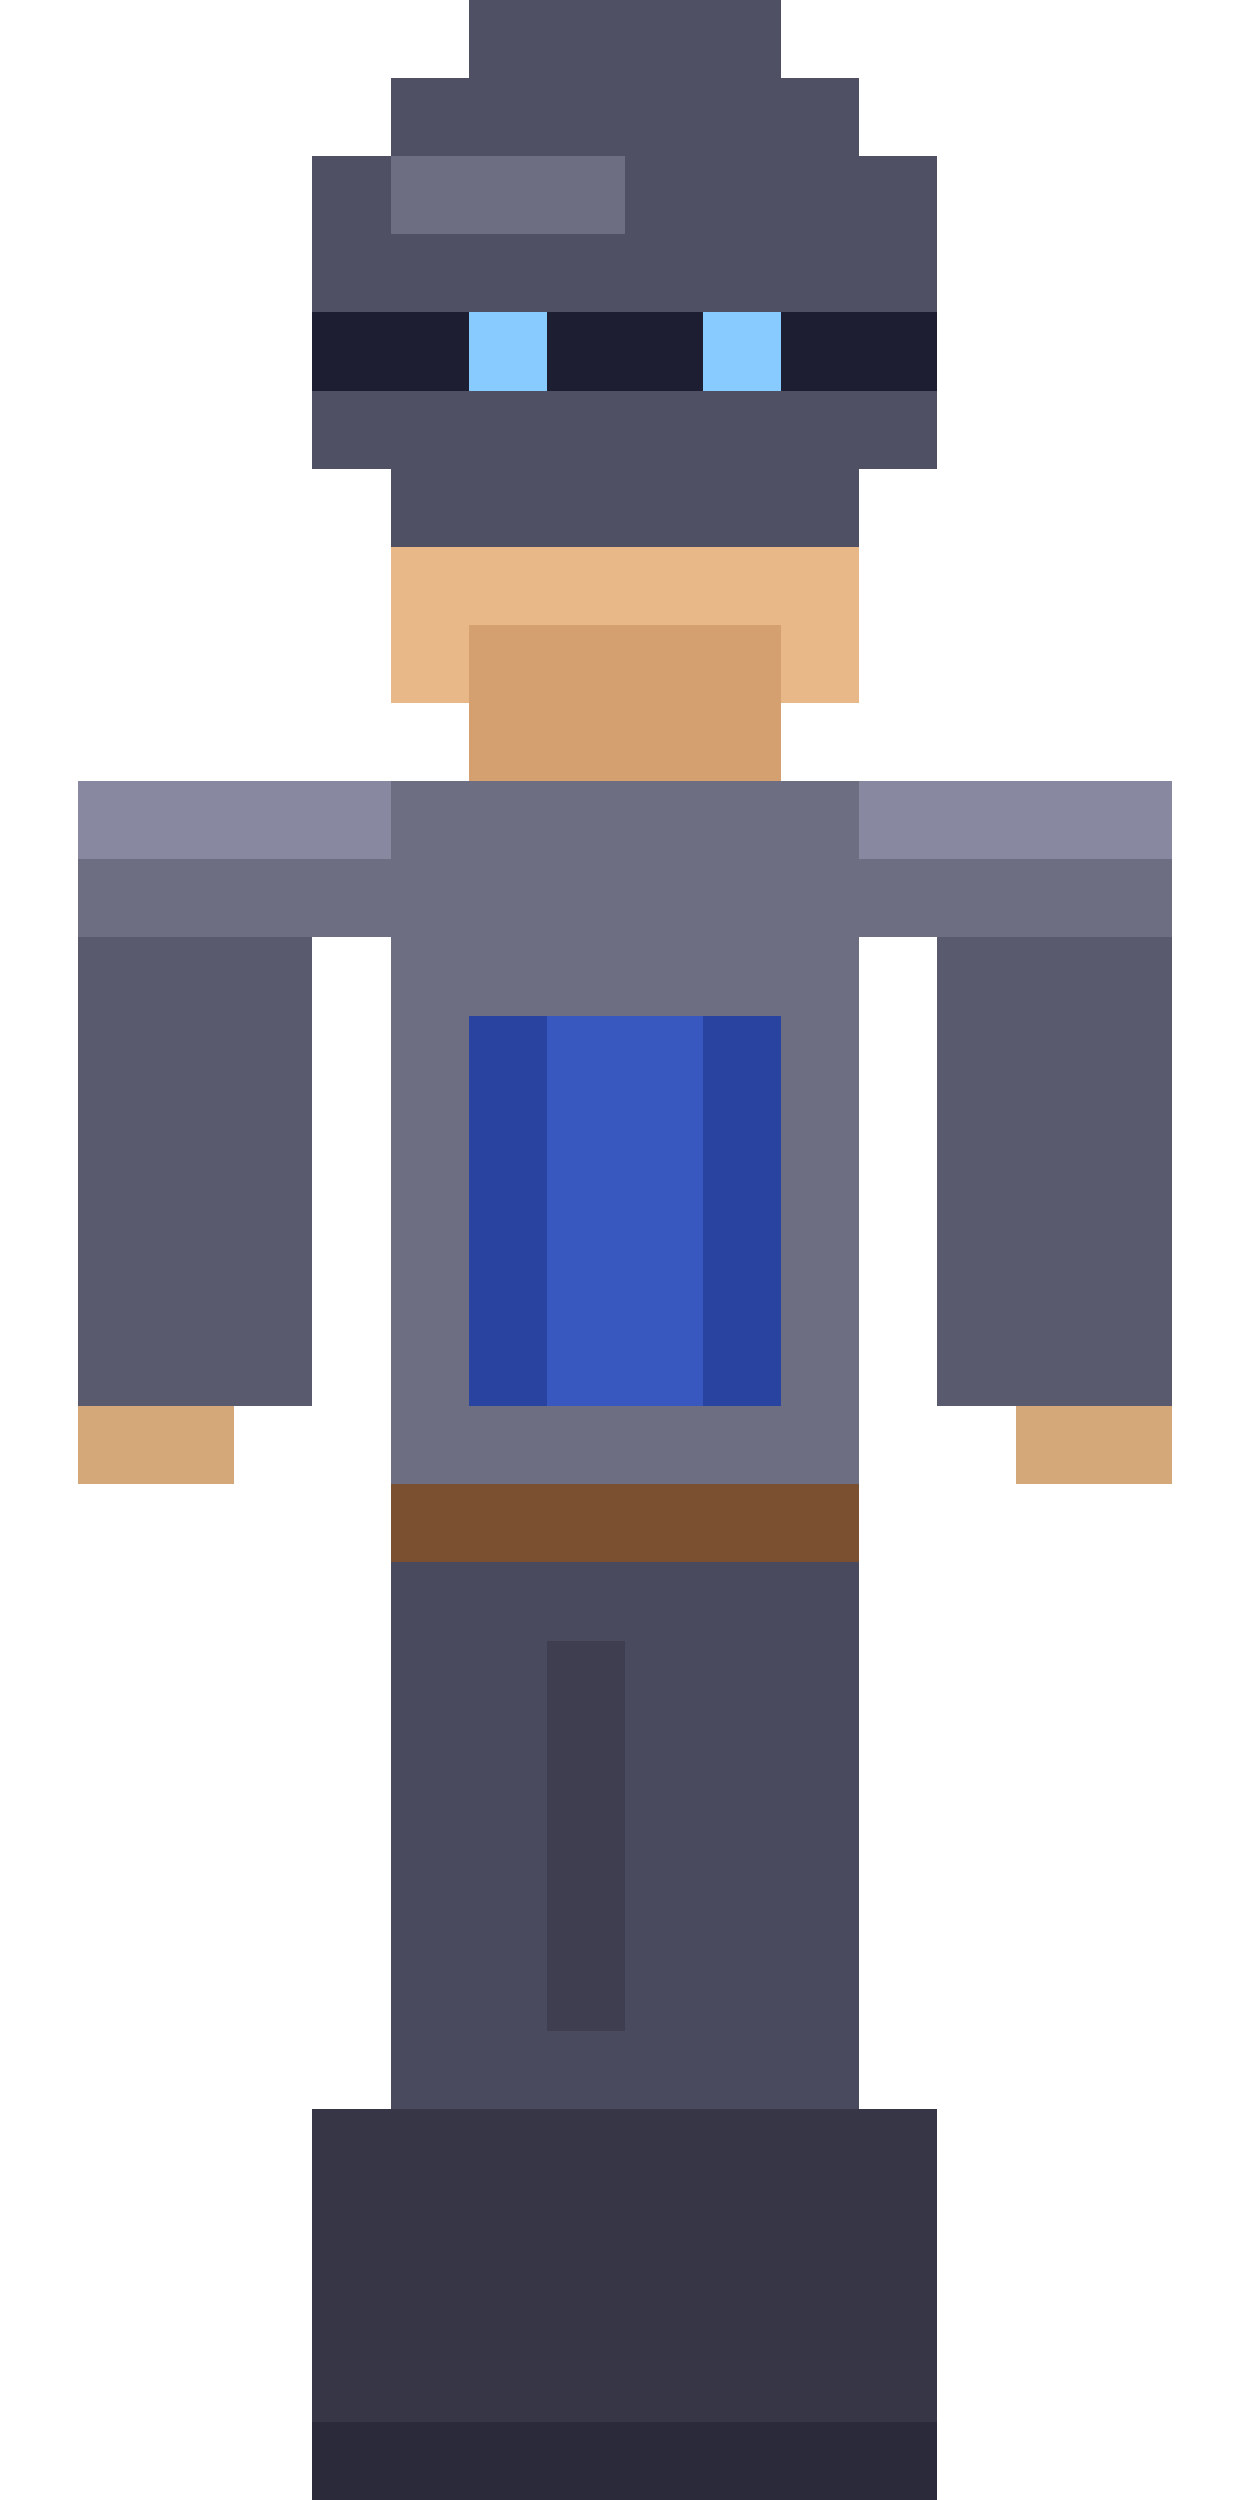
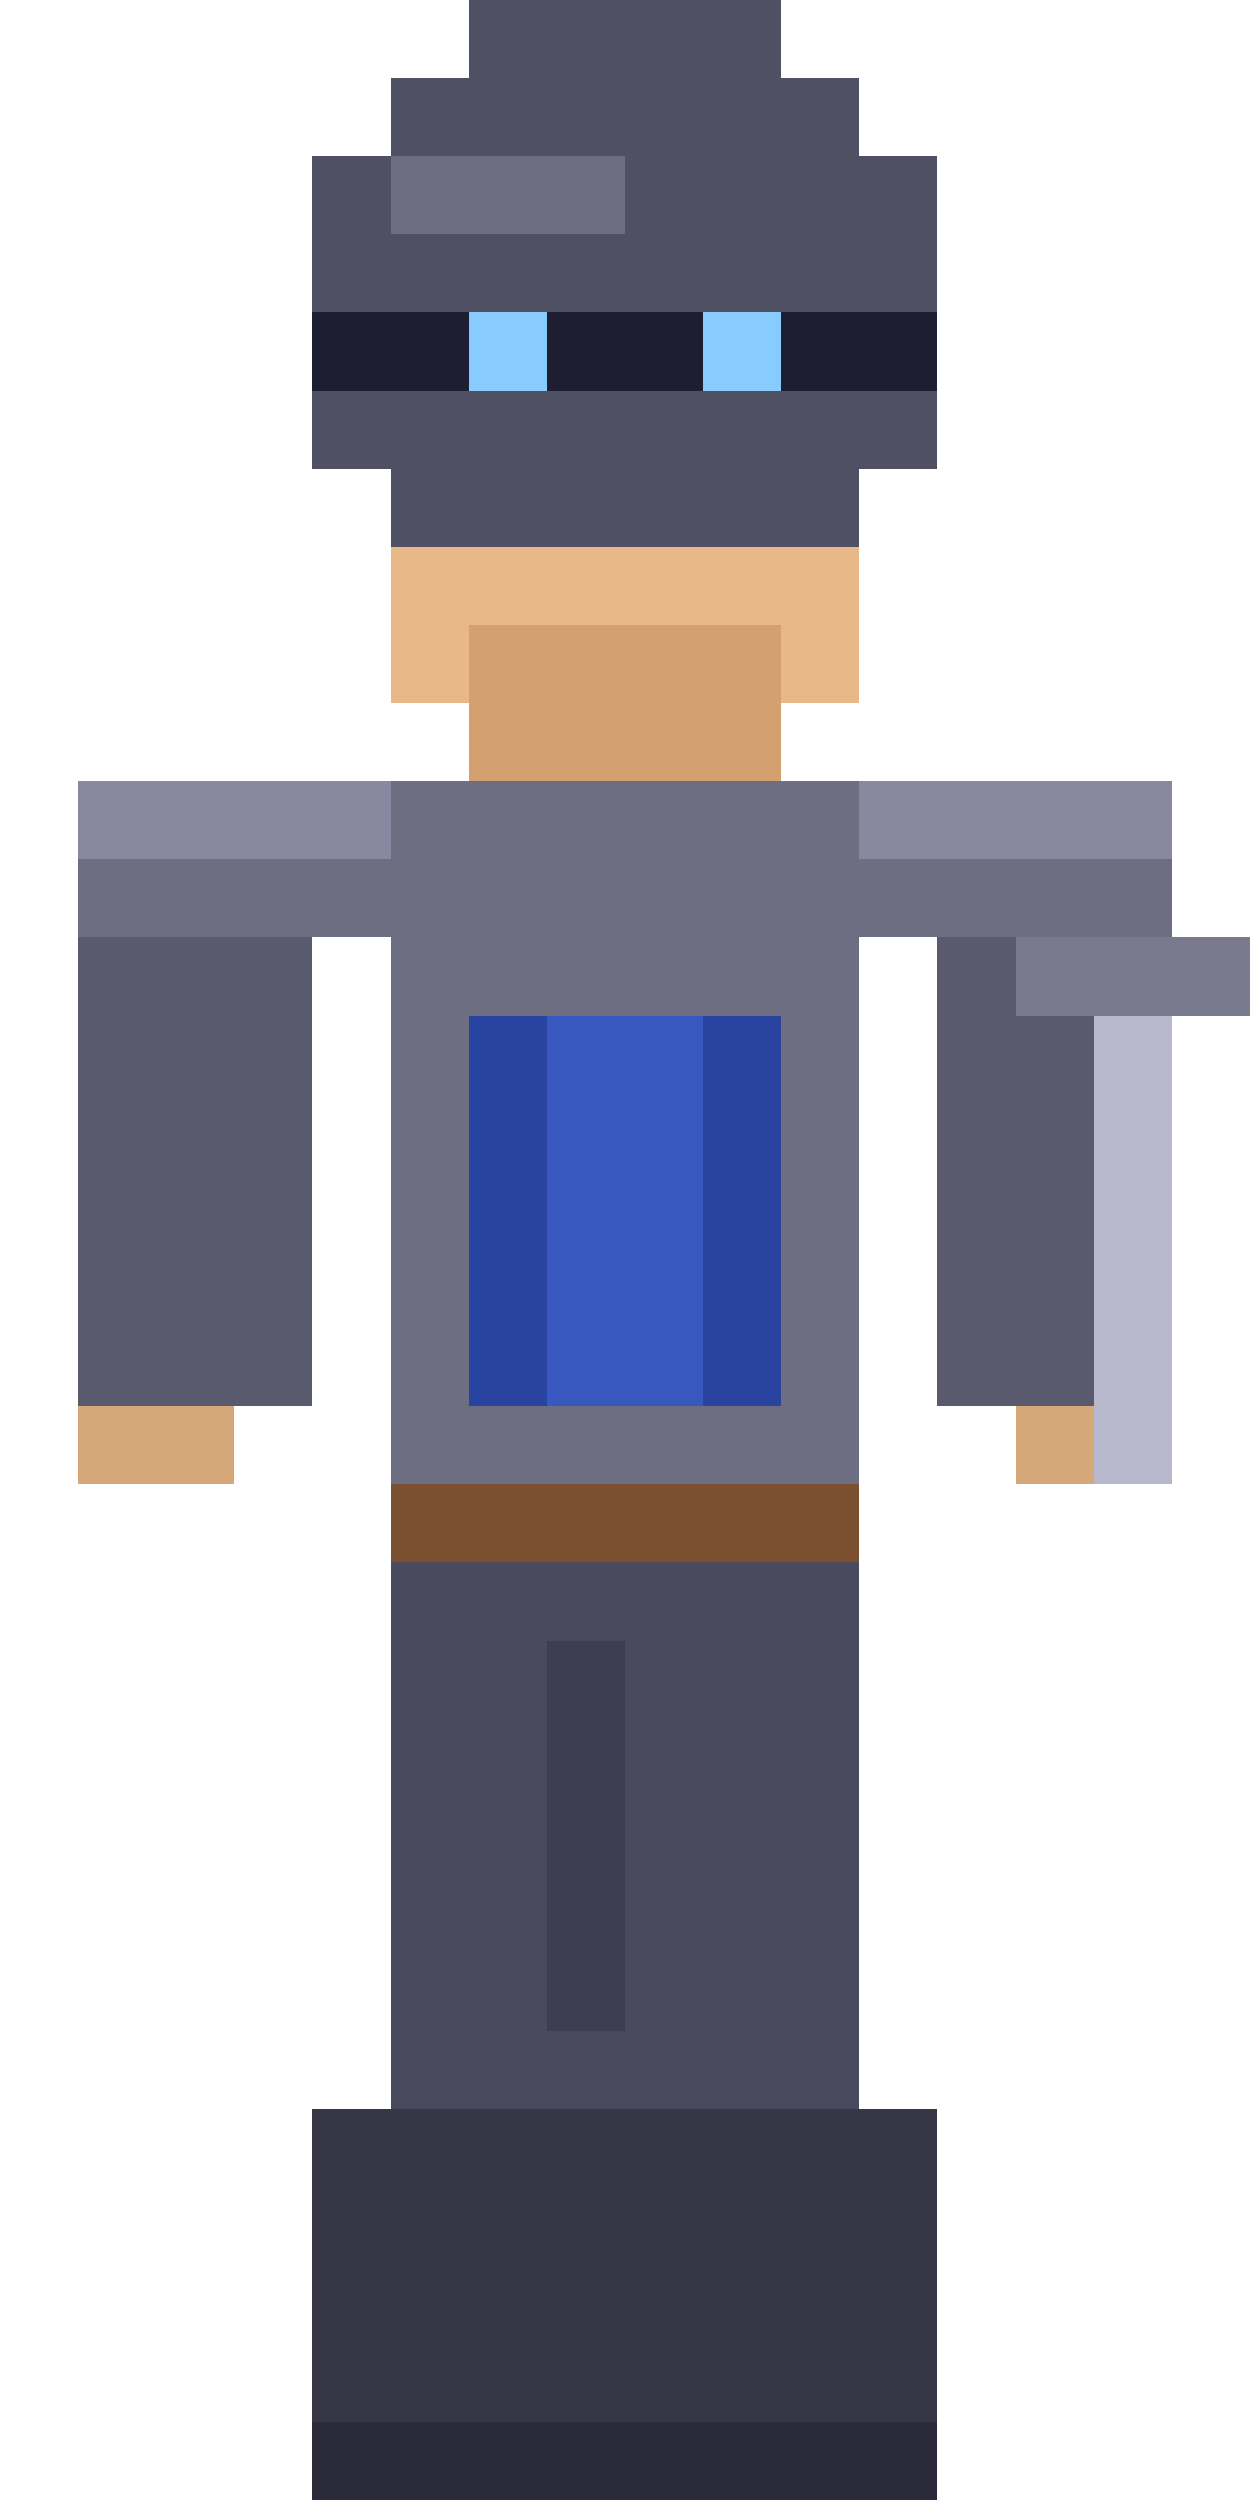
<svg xmlns="http://www.w3.org/2000/svg" viewBox="0 0 16 32" shape-rendering="crispEdges">
  <rect x="5" y="10" width="6" height="9" fill="#6E6E82" />
  <rect x="6" y="13" width="4" height="5" fill="#2844A0" />
  <rect x="7" y="13" width="2" height="5" fill="#3858C0" />
  <rect x="6" y="0" width="4" height="1" fill="#505064" />
  <rect x="5" y="1" width="6" height="1" fill="#505064" />
  <rect x="4" y="2" width="8" height="4" fill="#505064" />
  <rect x="5" y="6" width="6" height="1" fill="#505064" />
  <rect x="5" y="2" width="3" height="1" fill="#6E6E82" />
  <rect x="4" y="4" width="8" height="1" fill="#1E1E32" />
  <rect x="6" y="4" width="1" height="1" fill="#88CCFF" />
  <rect x="9" y="4" width="1" height="1" fill="#88CCFF" />
  <rect x="5" y="7" width="6" height="2" fill="#E8B888" />
  <rect x="6" y="8" width="4" height="1" fill="#D4A070" />
  <rect x="6" y="9" width="4" height="1" fill="#D4A070" />
  <rect x="1" y="10" width="4" height="1" fill="#8888A0" />
  <rect x="1" y="11" width="4" height="1" fill="#6E6E82" />
  <rect x="11" y="10" width="4" height="1" fill="#8888A0" />
  <rect x="11" y="11" width="4" height="1" fill="#6E6E82" />
  <rect x="1" y="12" width="3" height="6" fill="#5A5A6E" />
  <rect x="12" y="12" width="3" height="6" fill="#5A5A6E" />
  <rect x="1" y="18" width="2" height="1" fill="#D4A878" />
  <rect x="13" y="18" width="2" height="1" fill="#D4A878" />
+   <rect x="14" y="13" width="1" height="6" fill="#B8B8CC" />
+   <rect x="13" y="12" width="3" height="1" fill="#7A7A8E" />
  <rect x="5" y="19" width="6" height="1" fill="#7A5030" />
  <rect x="5" y="20" width="6" height="7" fill="#4A4A5E" />
  <rect x="7" y="21" width="1" height="5" fill="#3E3E50" />
  <rect x="4" y="27" width="4" height="5" fill="#363646" />
  <rect x="8" y="27" width="4" height="5" fill="#363646" />
  <rect x="4" y="31" width="4" height="1" fill="#2A2A3A" />
  <rect x="8" y="31" width="4" height="1" fill="#2A2A3A" />
</svg>
